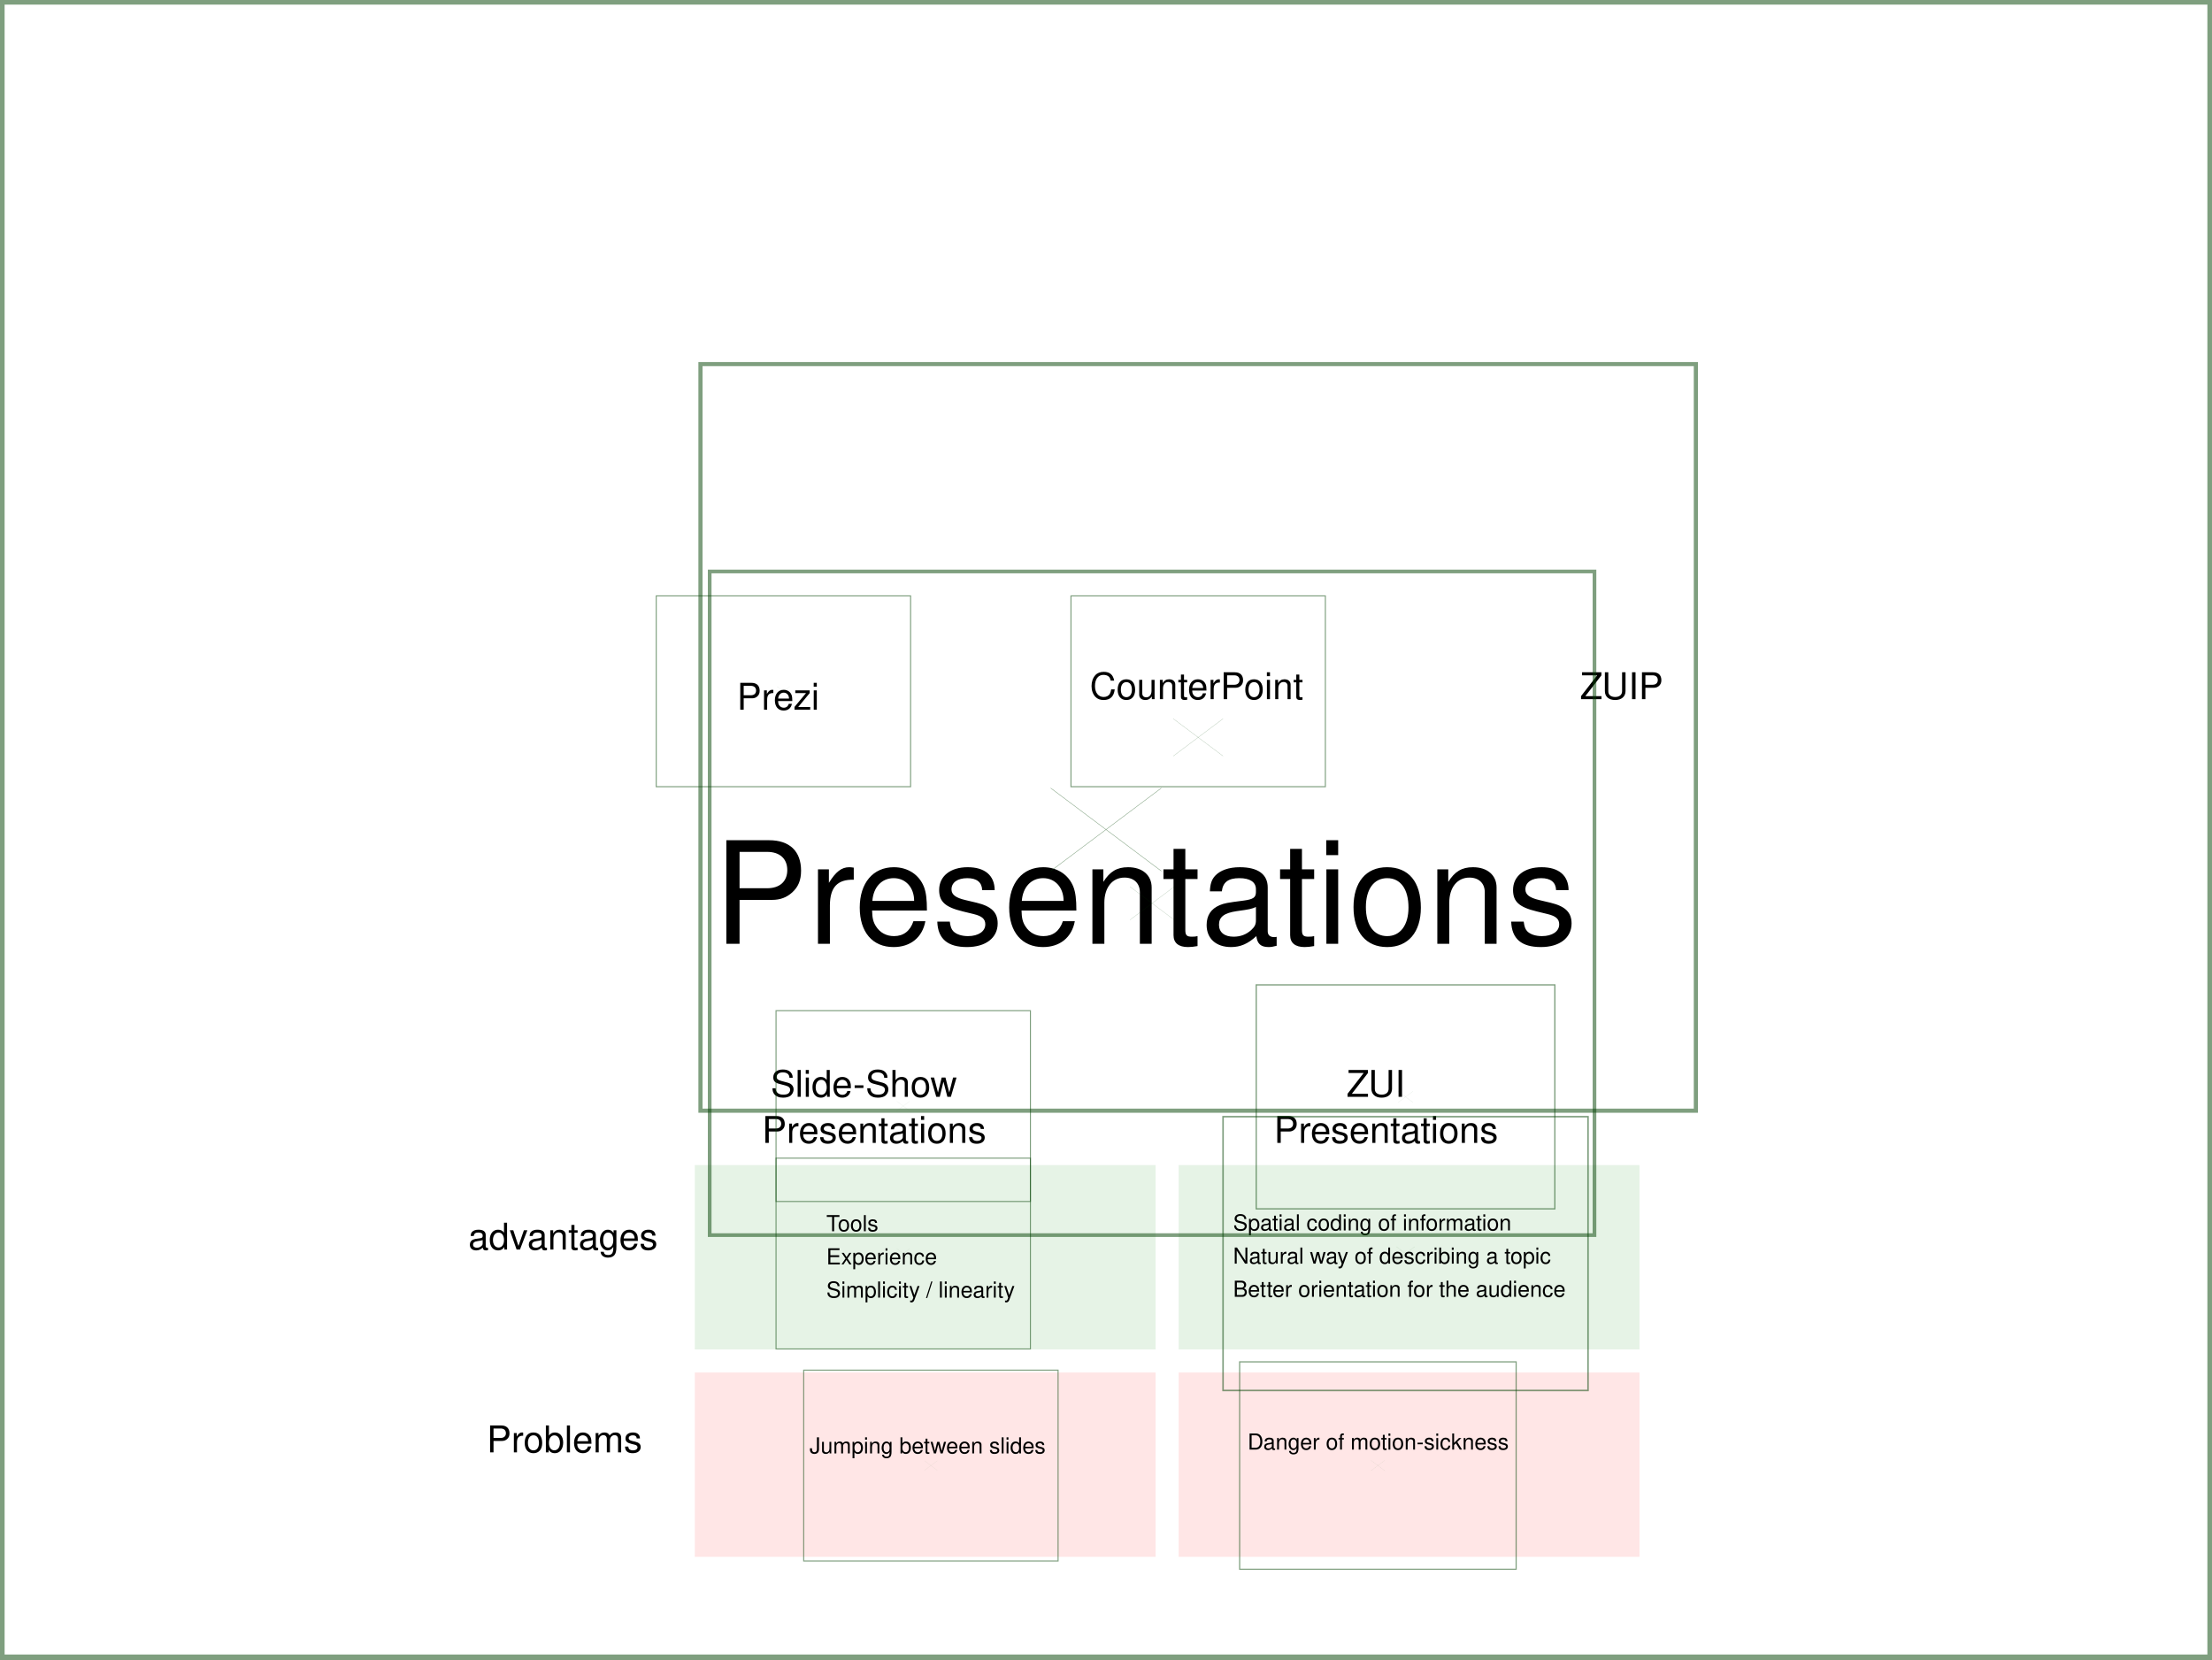
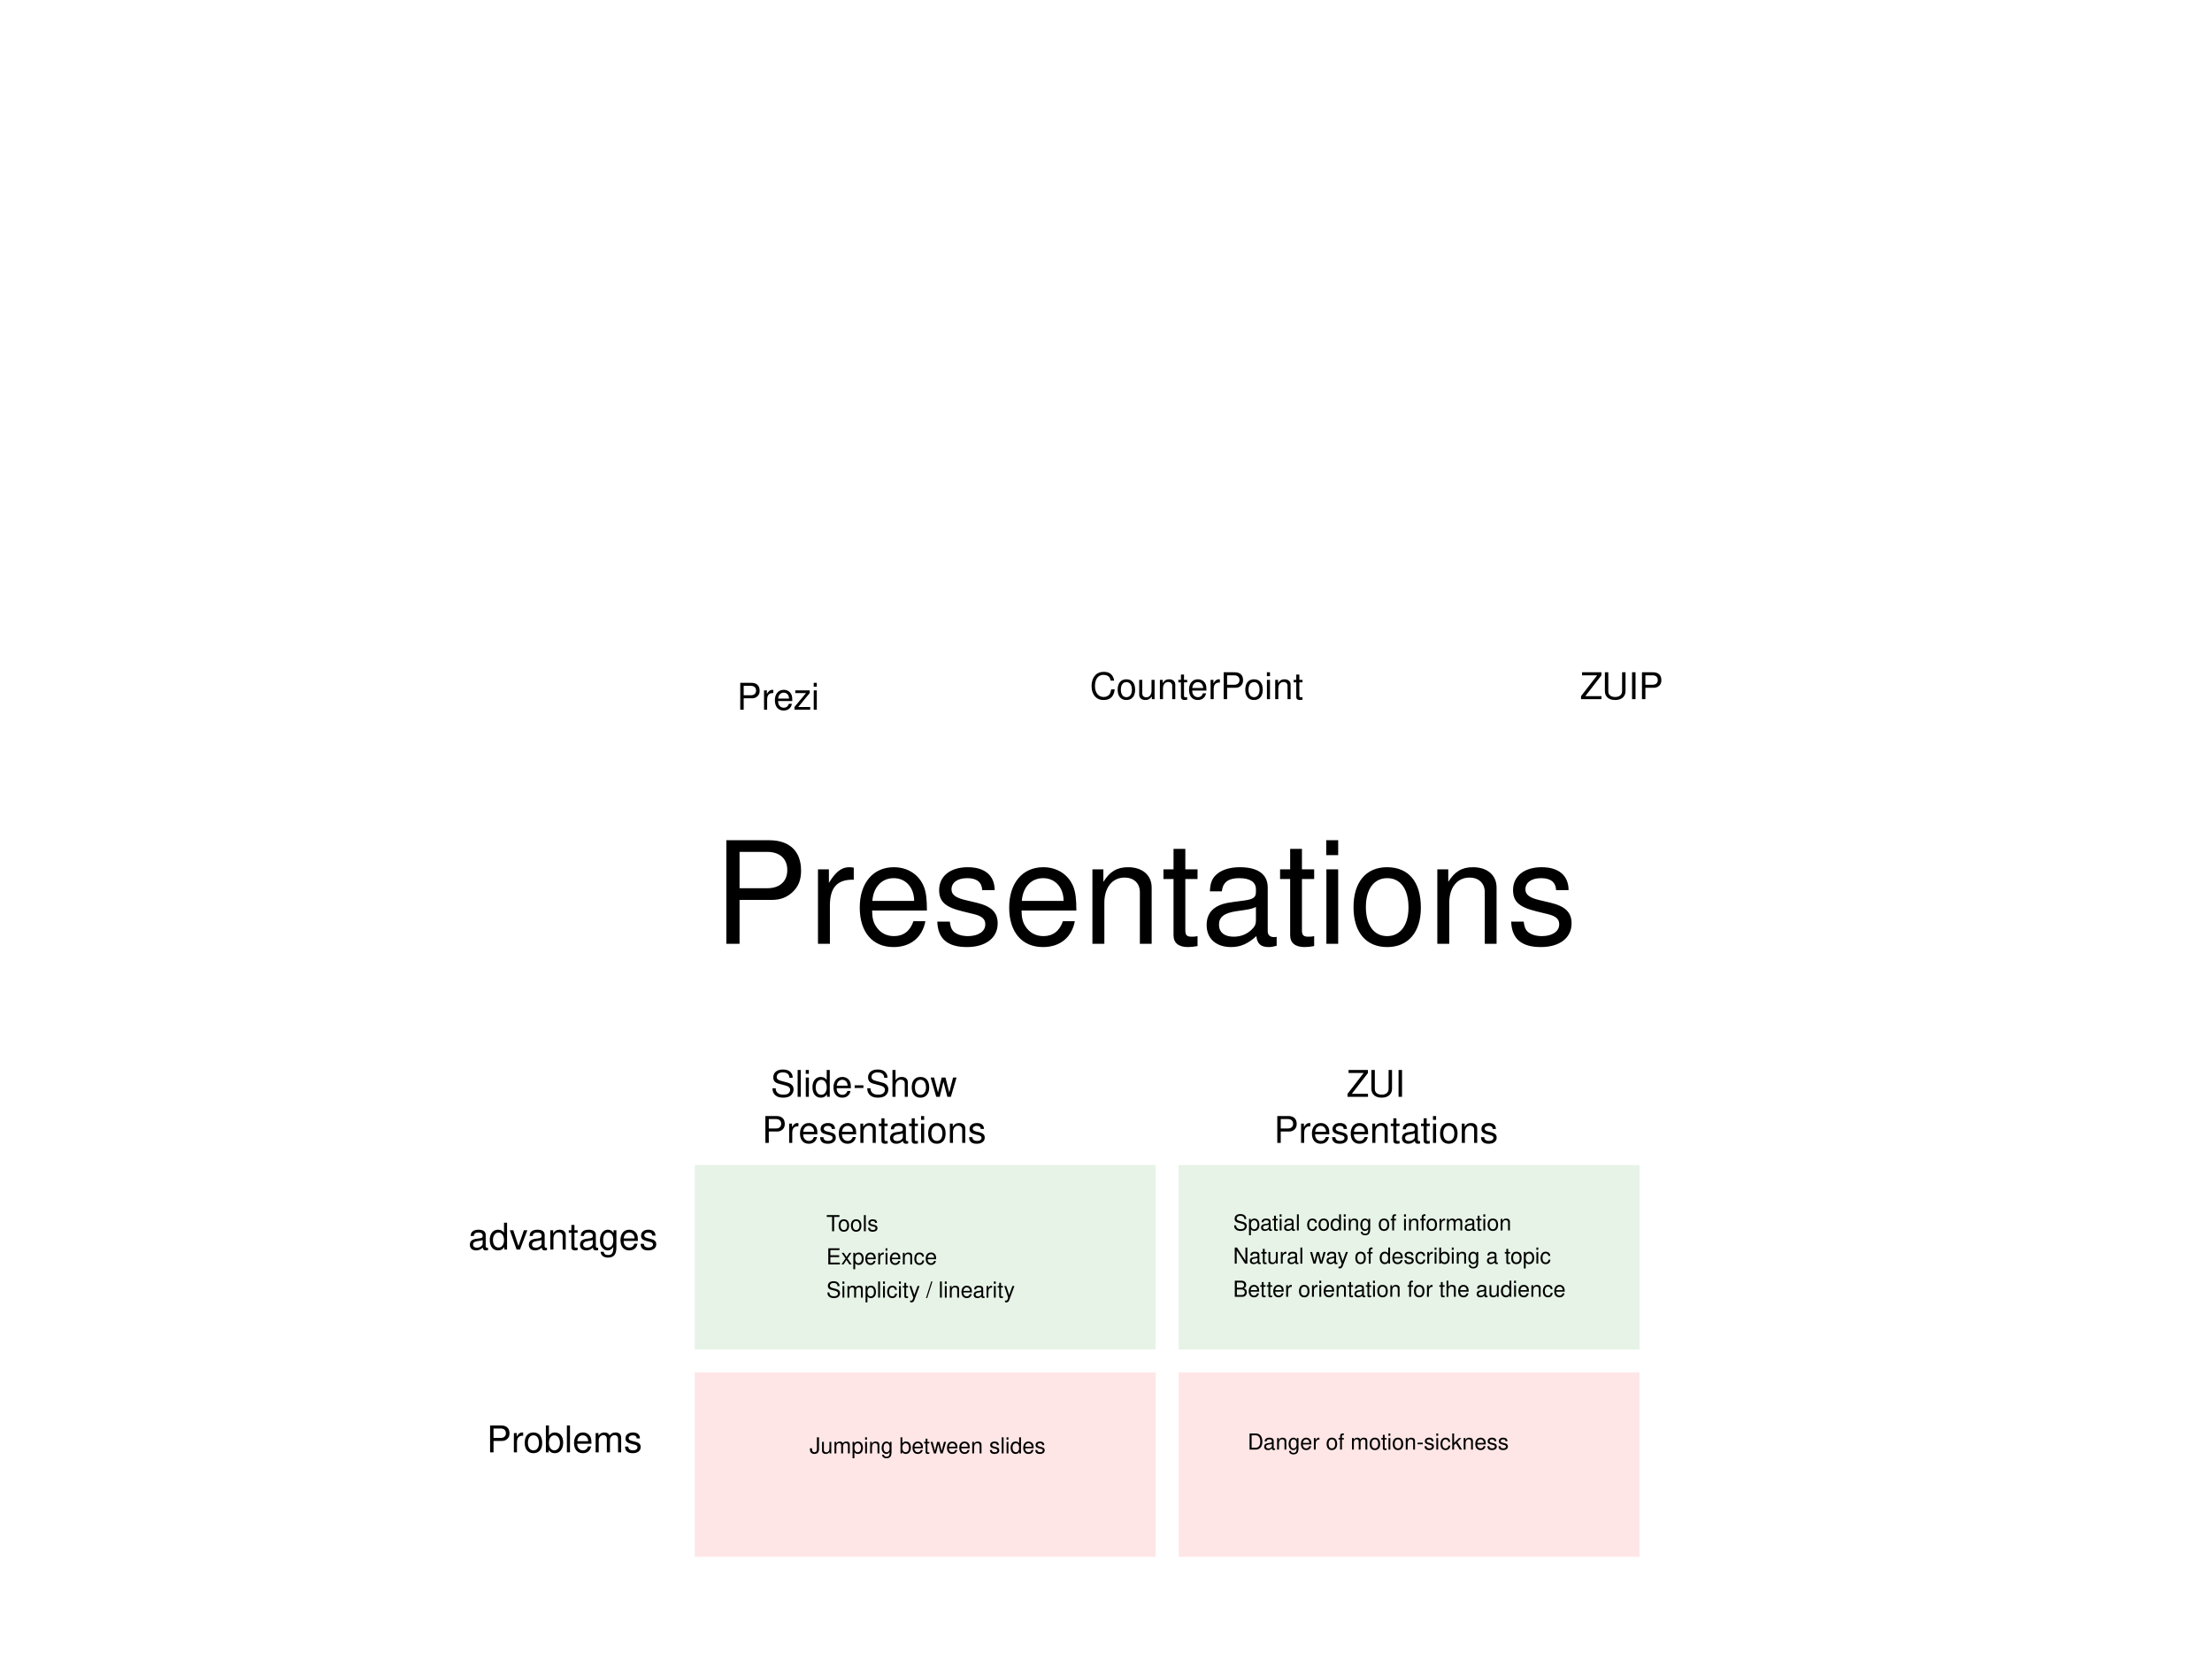
<svg xmlns="http://www.w3.org/2000/svg" xmlns:xlink="http://www.w3.org/1999/xlink" viewBox="-1050 -900 2400 1800" zoomAndPan="magnify" x="0" y="0" id="svg2" version="1.1" width="100%" height="100%">
  <defs>
-     <g id="waypoint" style="opacity:0.5;color:#000000;fill:none;stroke:#004000;stroke-width:5;">
+     <g id="waypoint" style="opacity:0.001;color:#000000;fill:none;stroke:#004000;stroke-width:5;">
      <rect x="-600" y="-450" width="1200" height="900" />
      <line x1="-600" y1="-450" x2="600" y2="450" transform="scale(0.05)" />
      <line x1="600" y1="-450" x2="-600" y2="450" transform="scale(0.05)" />
    </g>
    <style type="text/css">
      
      text {
        font-family : helvetica;
      }
    </style>
  </defs>
  <g id="layer2" style="display:inline">
    <rect x="-296.175" y="364.025" width="500" height="200" id="rect2989" style="opacity:0.1;fill:#008000" />
    <rect x="228.825" y="364.025" width="500" height="200" id="rect2991" style="opacity:0.1;fill:#008000" />
    <rect x="-296.175" y="589.025" width="500" height="200" id="rect2993" style="opacity:0.1;fill:#ff0000" />
    <rect x="228.825" y="589.025" width="500" height="200" id="rect2995" style="opacity:0.1;fill:#ff0000" />
    <text xml:space="preserve" style="font-size:40px;font-style:normal;font-weight:normal;text-align:center;line-height:125%;letter-spacing:0px;word-spacing:0px;text-anchor:middle;fill:#000000;fill-opacity:1;stroke:none;" x="481.665" y="289.958" id="text2985">
      <tspan id="tspan2987" x="481.665" y="289.958">ZUI</tspan>
      <tspan id="tspan2986" x="481.665" y="339.958">Presentations</tspan>
    </text>
    <text xml:space="preserve" style="font-size:154.128px;font-style:normal;font-weight:normal;line-height:125%;letter-spacing:0px;word-spacing:0px;fill:#000000;fill-opacity:1;stroke:none;" x="-275.947" y="123.934" id="text2989">
      <tspan id="tspan2991" x="-275.947" y="123.934">Presentations</tspan>
    </text>
    <text xml:space="preserve" style="font-size:40px;font-style:normal;font-weight:normal;text-align:center;line-height:125%;letter-spacing:0px;word-spacing:0px;text-anchor:middle;fill:#000000;fill-opacity:1;stroke:none;" x="-73.775" y="289.958" id="text2993">
      <tspan id="tspan2995" x="-73.775" y="289.958">Slide-Show</tspan>
      <tspan x="-73.775" y="339.958" id="tspan2997">Presentations</tspan>
    </text>
    <text xml:space="preserve" style="font-size:40px;font-style:normal;font-weight:normal;line-height:125%;letter-spacing:0px;word-spacing:0px;fill:#000000;fill-opacity:1;stroke:none;" x="-541.889" y="455.673" id="text3053">
      <tspan id="tspan3055" x="-541.889" y="455.673">advantages</tspan>
    </text>
    <text xml:space="preserve" style="font-size:40px;font-style:normal;font-weight:normal;line-height:125%;letter-spacing:0px;word-spacing:0px;fill:#000000;fill-opacity:1;stroke:none;" x="-521.889" y="675.672" id="text3057">
      <tspan id="tspan3059" x="-521.889" y="675.672">Problems</tspan>
    </text>
    <text xml:space="preserve" style="font-size:40px;font-style:normal;font-weight:normal;line-height:125%;letter-spacing:0px;word-spacing:0px;fill:#000000;fill-opacity:1;stroke:none;" x="-250.46" y="-130.042" id="text3069">
      <tspan id="tspan3071" x="-250.46" y="-130.042">Prezi</tspan>
    </text>
    <text xml:space="preserve" style="font-size:40px;font-style:normal;font-weight:normal;line-height:125%;letter-spacing:0px;word-spacing:0px;fill:#000000;fill-opacity:1;stroke:none;" x="132.397" y="-141.47" id="text3073">
      <tspan id="tspan3075" x="132.397" y="-141.47">CounterPoint</tspan>
    </text>
    <text xml:space="preserve" style="font-size:40px;font-style:normal;font-weight:normal;line-height:125%;letter-spacing:0px;word-spacing:0px;fill:#000000;fill-opacity:1;stroke:none;" x="664.279" y="-141.47" id="text3077">
      <tspan id="tspan3079" x="664.279" y="-141.47">ZUIP</tspan>
    </text>
    <text xml:space="preserve" style="font-size:24px;font-style:normal;font-weight:normal;line-height:150%;letter-spacing:0px;word-spacing:0px;fill:#000000;fill-opacity:1;stroke:none;" x="-153.453" y="435.782" id="text3018">
      <tspan x="-153.453" y="435.782" id="tspan3044">Tools</tspan>
      <tspan x="-153.453" y="471.782" id="tspan3042">Experience</tspan>
      <tspan x="-153.453" y="507.782" id="tspan3034">Simplicity / linearity</tspan>
    </text>
    <text xml:space="preserve" style="font-size:24px;font-style:normal;font-weight:normal;line-height:150%;letter-spacing:0px;word-spacing:0px;fill:#000000;fill-opacity:1;stroke:none;" x="-171.632" y="676.858" id="text3050">
      <tspan x="-171.632" y="676.858" id="tspan3056">Jumping between slides</tspan>
    </text>
    <text xml:space="preserve" style="font-size:24px;font-style:normal;font-weight:normal;line-height:150%;letter-spacing:0px;word-spacing:0px;fill:#000000;fill-opacity:1;stroke:none;" x="287.878" y="434.94" id="text3018-6">
      <tspan x="287.878" y="434.94" id="tspan3044-9">Spatial coding of information</tspan>
      <tspan x="287.878" y="470.94" id="tspan3042-3">Natural way of describing a topic</tspan>
      <tspan x="287.878" y="506.94" id="tspan3034-7">Better orientation for the audience</tspan>
    </text>
    <text xml:space="preserve" style="font-size:24px;font-style:normal;font-weight:normal;line-height:150%;letter-spacing:0px;word-spacing:0px;fill:#000000;fill-opacity:1;stroke:none;" x="303.626" y="672.683" id="text3018-6-6">
      <tspan x="303.626" y="672.683" id="tspan3034-7-7">Danger of motion-sickness</tspan>
    </text>
  </g>
  <g id="waypoints" style="display:inline" class="waypoints">
    <g class="head1">
      <use xlink:href="#waypoint" transform="translate(200,80) scale(0.8)" />
    </g>
    <g class="head1">
      <use xlink:href="#waypoint" transform="translate(-70,300) scale(0.23)" />
      <g class="head2">
        <use xlink:href="#waypoint" transform="translate(-70,460) scale(0.23)" />
      </g>
      <g class="head2">
        <use xlink:href="#waypoint" transform="translate(-40,690) scale(0.23)" />
      </g>
    </g>
    <g class="head1">
      <use xlink:href="#waypoint" transform="translate(475,290) scale(0.27)" />
      <g class="head2">
        <use xlink:href="#waypoint" transform="translate(475,460) scale(0.33)" />
      </g>
      <g class="head2">
        <use xlink:href="#waypoint" transform="translate(445,690) scale(0.25)" />
      </g>
    </g>
    <g class="head1">
      <use xlink:href="#waypoint" transform="translate(250,-100) scale(0.9)" />
      <g class="head2">
        <use xlink:href="#waypoint" transform="translate(-200,-150) scale(0.23)" />
      </g>
      <g class="head2">
        <use xlink:href="#waypoint" transform="translate(250,-150) scale(0.23)" />
      </g>
      <g class="head2">
        <use xlink:href="#waypoint" transform="translate(150,0) scale(2)" />
      </g>
    </g>
  </g>
</svg>
